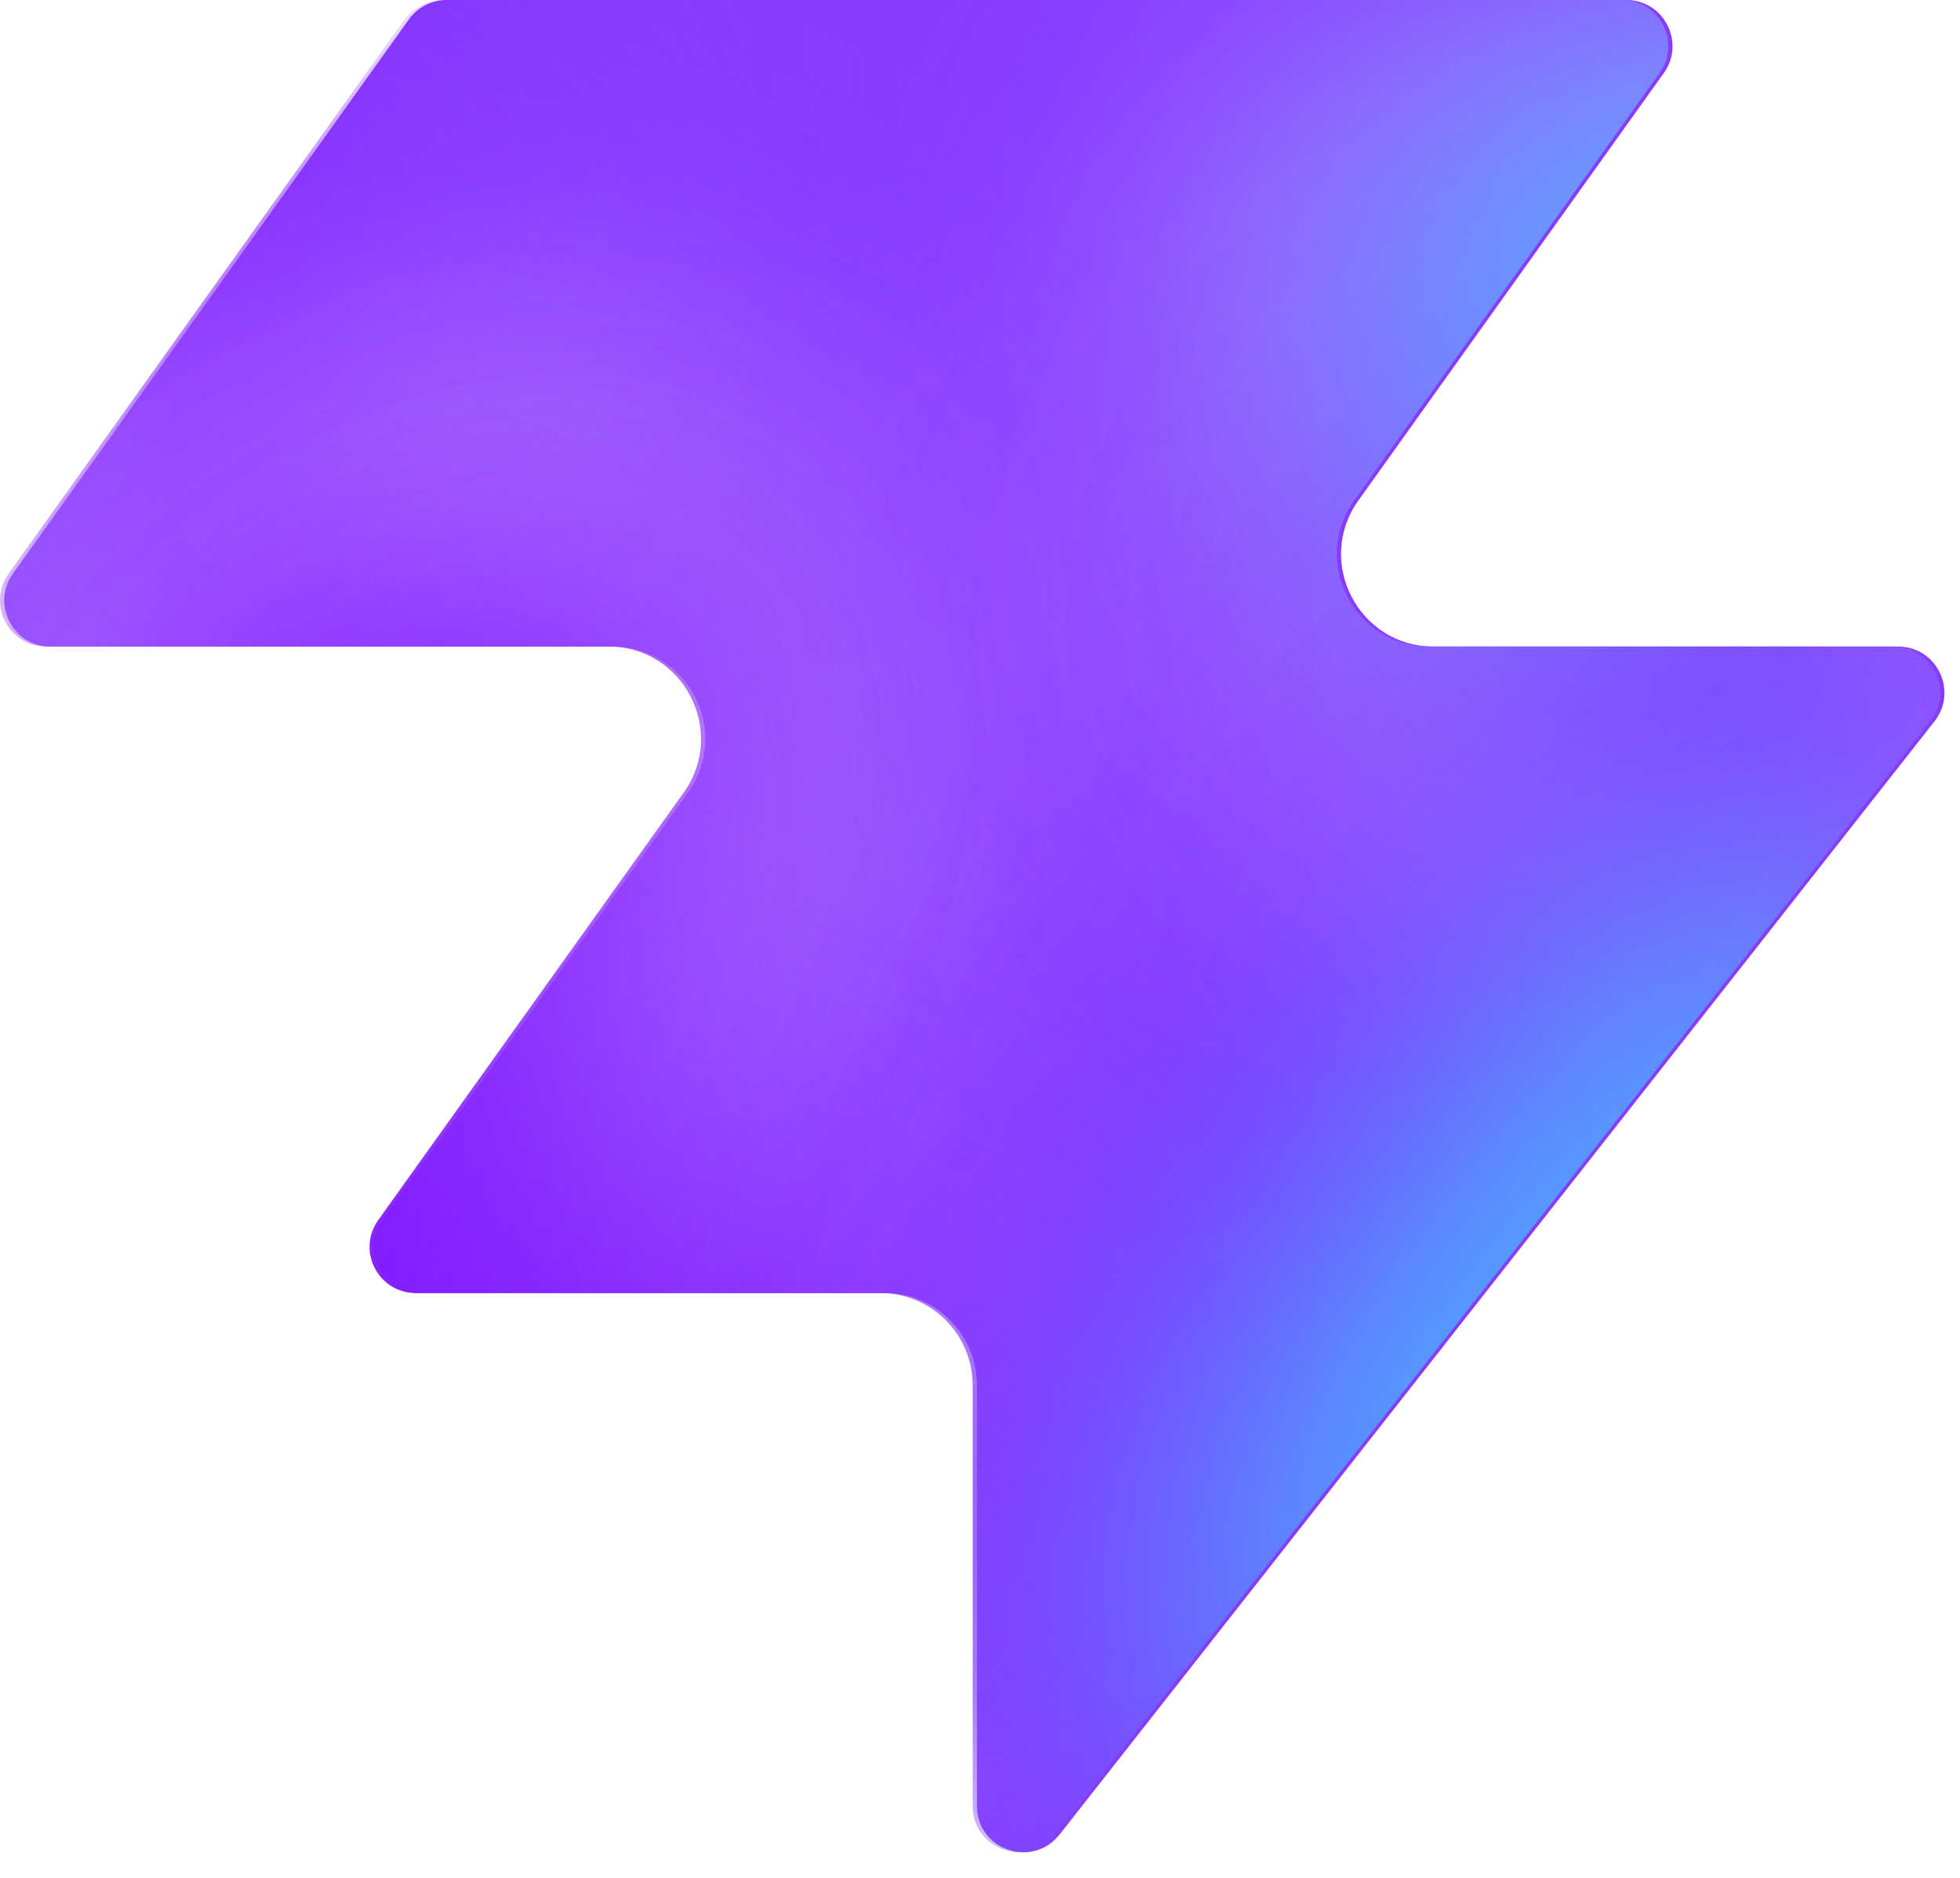
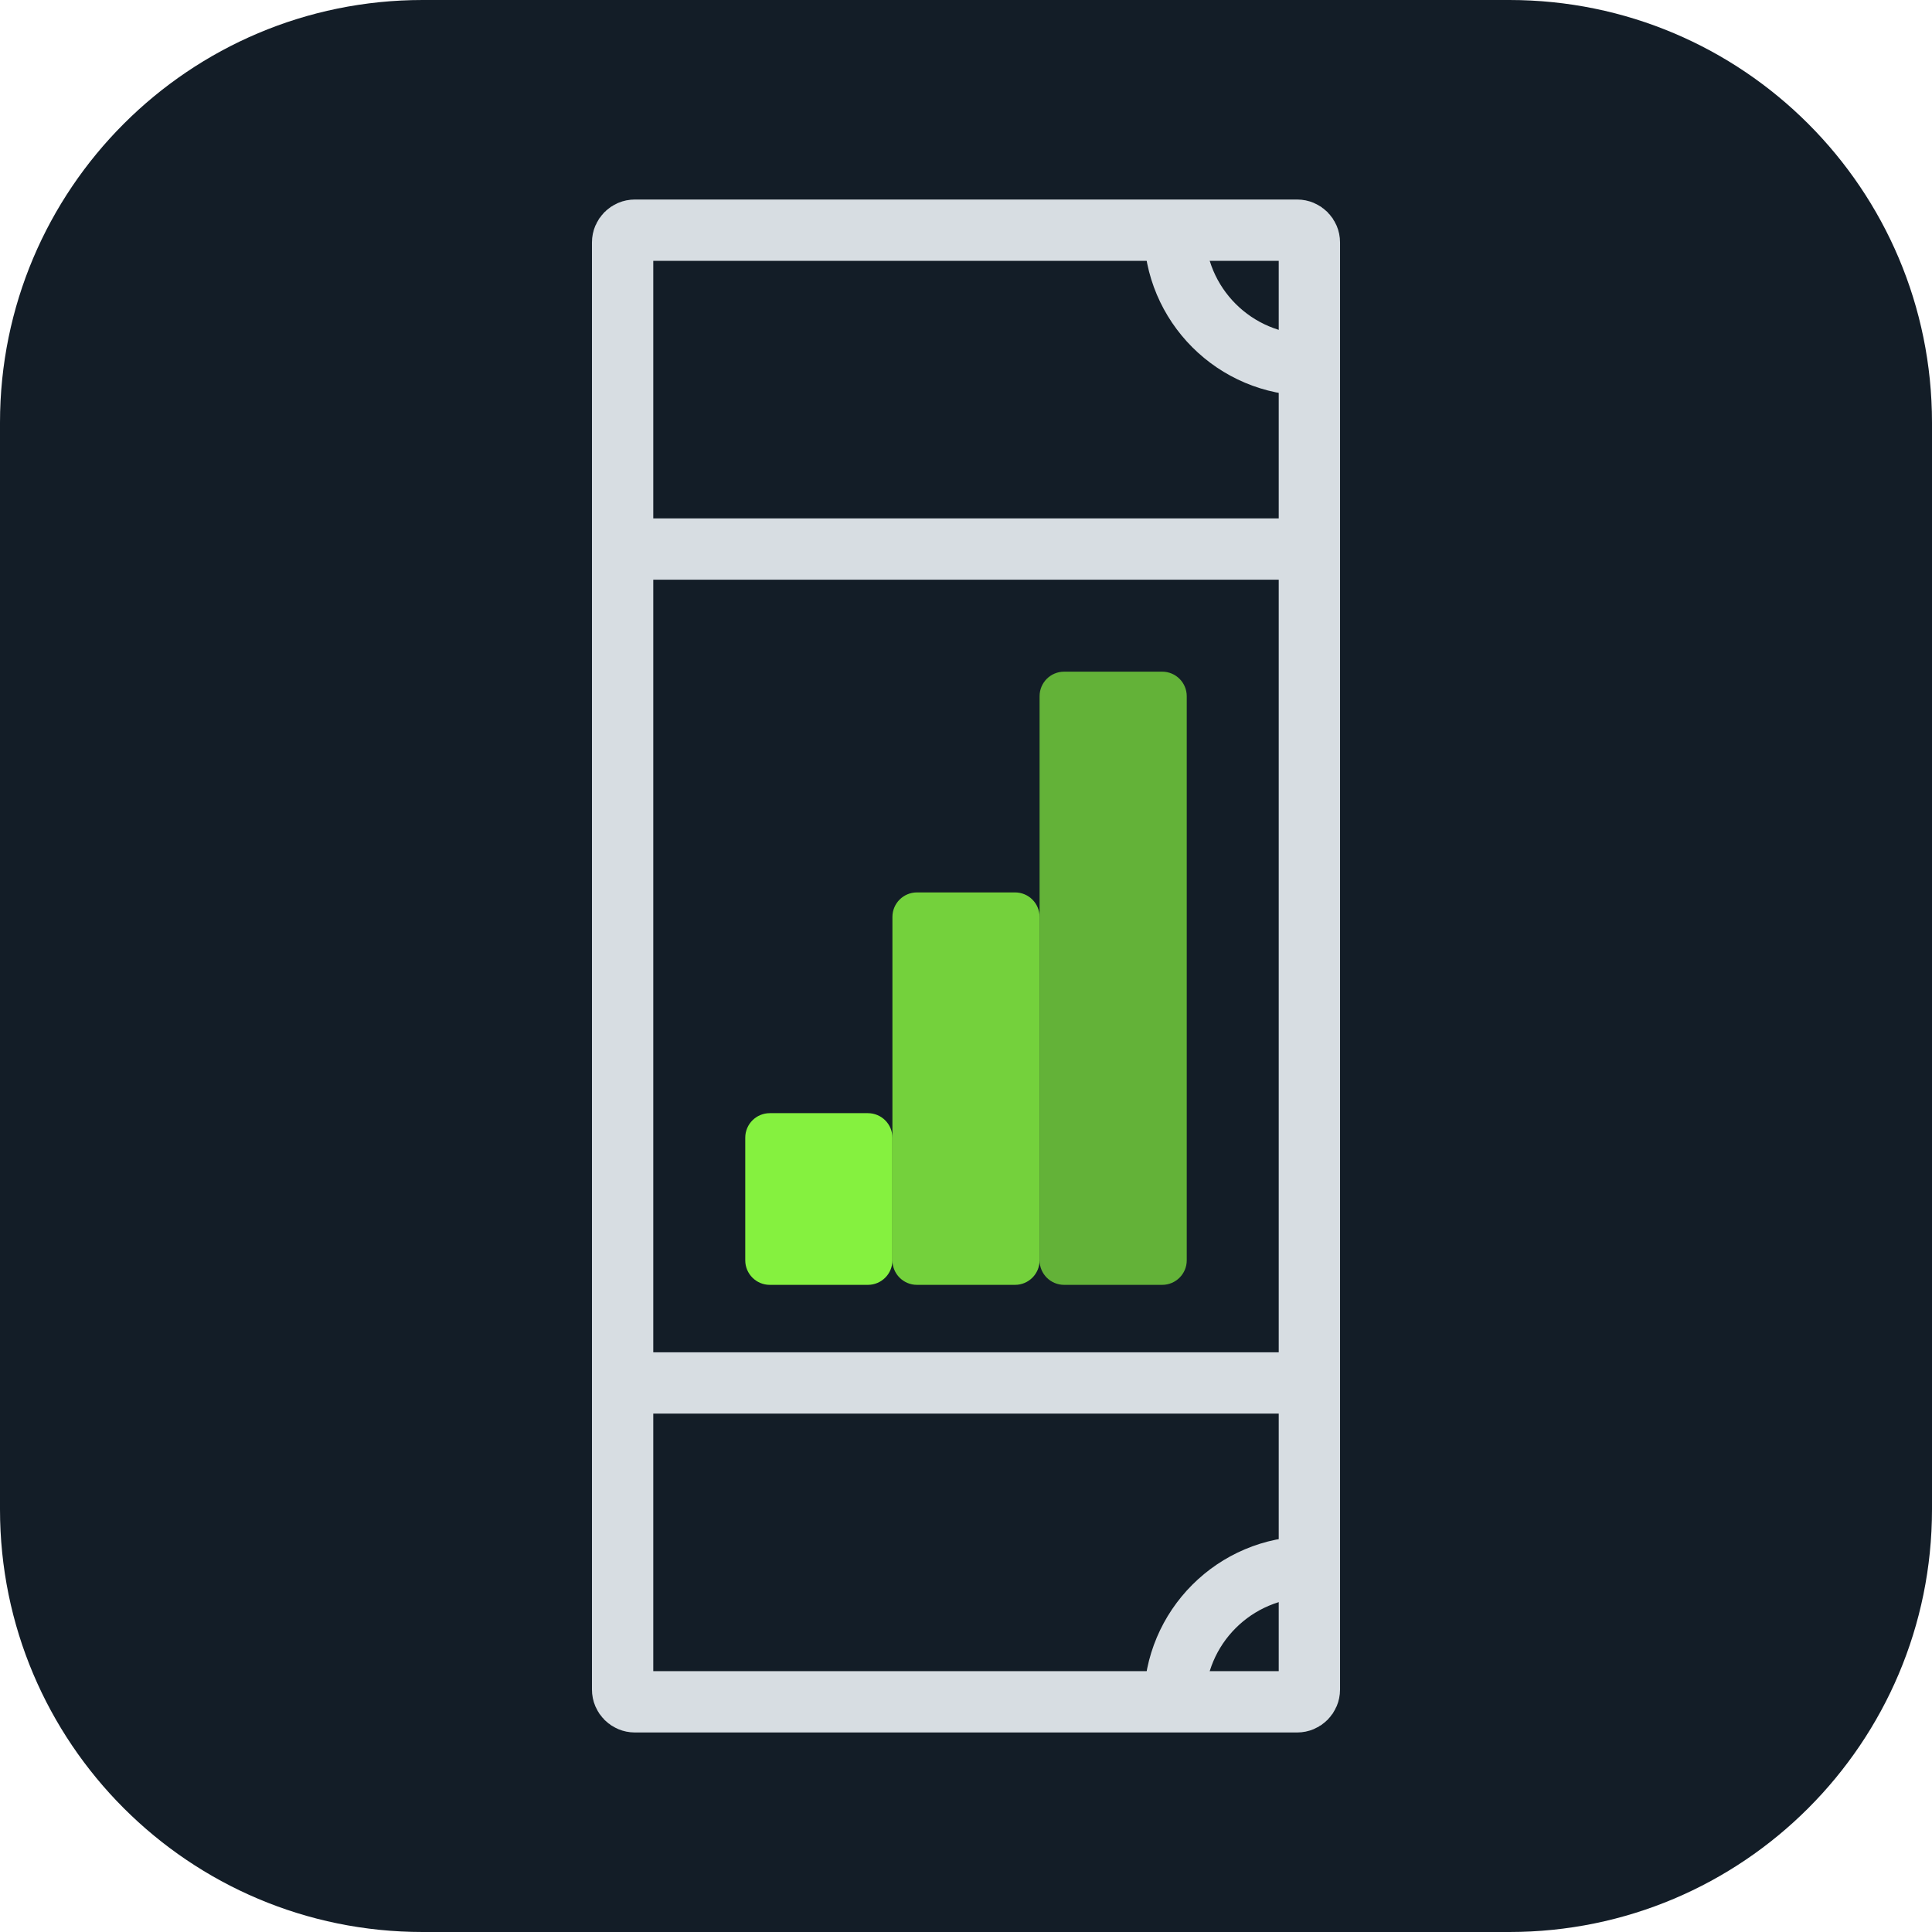
- <svg xmlns="http://www.w3.org/2000/svg" width="48" height="46" fill="none" viewBox="0 0 48 46">
-   <path fill="#863bff" d="M25.946 44.938c-.664.845-2.021.375-2.021-.698V33.937a2.26 2.26 0 0 0-2.262-2.262H10.287c-.92 0-1.456-1.04-.92-1.788l7.48-10.471c1.07-1.497 0-3.578-1.842-3.578H1.237c-.92 0-1.456-1.04-.92-1.788L10.013.474c.214-.297.556-.474.92-.474h28.894c.92 0 1.456 1.04.92 1.788l-7.48 10.471c-1.07 1.498 0 3.579 1.842 3.579h11.377c.943 0 1.473 1.088.89 1.83L25.947 44.94z" style="fill:#863bff;fill:color(display-p3 .525 .23 1);fill-opacity:1" />
-   <mask id="a" width="48" height="46" x="0" y="0" maskUnits="userSpaceOnUse" style="mask-type:alpha">
-     <path fill="#000" d="M25.842 44.938c-.664.844-2.021.375-2.021-.698V33.937a2.26 2.26 0 0 0-2.262-2.262H10.183c-.92 0-1.456-1.04-.92-1.788l7.48-10.471c1.07-1.498 0-3.579-1.842-3.579H1.133c-.92 0-1.456-1.04-.92-1.787L9.91.473c.214-.297.556-.474.92-.474h28.894c.92 0 1.456 1.04.92 1.788l-7.48 10.471c-1.07 1.498 0 3.578 1.842 3.578h11.377c.943 0 1.473 1.088.89 1.832L25.843 44.94z" style="fill:#000;fill-opacity:1" />
-   </mask>
-   <g mask="url(#a)">
-     <g filter="url(#b)">
-       <ellipse cx="5.508" cy="14.704" fill="#ede6ff" rx="5.508" ry="14.704" style="fill:#ede6ff;fill:color(display-p3 .927 .903 1);fill-opacity:1" transform="matrix(.00324 1 1 -.00324 -4.47 31.516)" />
+ <svg xmlns="http://www.w3.org/2000/svg" viewBox="0 0 64 64">
+   <rect width="64" height="64" rx="14" fill="#131d27" />
+   <svg x="16" y="6" width="32" height="52" viewBox="0 0 64 128">
+     <g fill="none" stroke="#d7dde2" stroke-width="5" stroke-linejoin="round">
+       <rect x="4" y="4" width="56" height="120" rx="1" />
+       <path d="M4 30H60M4 98H60" />
+       <path d="M60 15a11 11 0 0 1-11-11M60 113a11 11 0 0 0-11 11" />
    </g>
-     <g filter="url(#c)">
-       <ellipse cx="10.399" cy="29.851" fill="#ede6ff" rx="10.399" ry="29.851" style="fill:#ede6ff;fill:color(display-p3 .927 .903 1);fill-opacity:1" transform="matrix(.00324 1 1 -.00324 -39.328 7.883)" />
+     <g fill="#85f13f">
+       <rect x="14" y="76" width="12" height="14" rx="2" />
+       <rect x="26" y="58" width="12" height="32" rx="2" opacity=".85" />
+       <rect x="38" y="40" width="12" height="50" rx="2" opacity=".7" />
    </g>
-     <g filter="url(#d)">
-       <ellipse cx="5.508" cy="30.487" fill="#7e14ff" rx="5.508" ry="30.487" style="fill:#7e14ff;fill:color(display-p3 .492 .077 1);fill-opacity:1" transform="rotate(89.814 -25.913 -14.639)scale(1 -1)" />
-     </g>
-     <g filter="url(#e)">
-       <ellipse cx="5.508" cy="30.599" fill="#7e14ff" rx="5.508" ry="30.599" style="fill:#7e14ff;fill:color(display-p3 .492 .077 1);fill-opacity:1" transform="rotate(89.814 -32.644 -3.334)scale(1 -1)" />
-     </g>
-     <g filter="url(#f)">
-       <ellipse cx="5.508" cy="30.599" fill="#7e14ff" rx="5.508" ry="30.599" style="fill:#7e14ff;fill:color(display-p3 .492 .077 1);fill-opacity:1" transform="matrix(.00324 1 1 -.00324 -34.34 30.47)" />
-     </g>
-     <g filter="url(#g)">
-       <ellipse cx="14.072" cy="22.078" fill="#ede6ff" rx="14.072" ry="22.078" style="fill:#ede6ff;fill:color(display-p3 .927 .903 1);fill-opacity:1" transform="rotate(93.35 24.506 48.493)scale(-1 1)" />
-     </g>
-     <g filter="url(#h)">
-       <ellipse cx="3.47" cy="21.501" fill="#7e14ff" rx="3.47" ry="21.501" style="fill:#7e14ff;fill:color(display-p3 .492 .077 1);fill-opacity:1" transform="rotate(89.009 28.708 47.59)scale(-1 1)" />
-     </g>
-     <g filter="url(#i)">
-       <ellipse cx="3.47" cy="21.501" fill="#7e14ff" rx="3.47" ry="21.501" style="fill:#7e14ff;fill:color(display-p3 .492 .077 1);fill-opacity:1" transform="rotate(89.009 28.708 47.59)scale(-1 1)" />
-     </g>
-     <g filter="url(#j)">
-       <ellipse cx=".387" cy="8.972" fill="#7e14ff" rx="4.407" ry="29.108" style="fill:#7e14ff;fill:color(display-p3 .492 .077 1);fill-opacity:1" transform="rotate(39.51 .387 8.972)" />
-     </g>
-     <g filter="url(#k)">
-       <ellipse cx="47.523" cy="-6.092" fill="#7e14ff" rx="4.407" ry="29.108" style="fill:#7e14ff;fill:color(display-p3 .492 .077 1);fill-opacity:1" transform="rotate(37.892 47.523 -6.092)" />
-     </g>
-     <g filter="url(#l)">
-       <ellipse cx="41.412" cy="6.333" fill="#47bfff" rx="5.971" ry="9.665" style="fill:#47bfff;fill:color(display-p3 .28 .748 1);fill-opacity:1" transform="rotate(37.892 41.412 6.333)" />
-     </g>
-     <g filter="url(#m)">
-       <ellipse cx="-1.879" cy="38.332" fill="#7e14ff" rx="4.407" ry="29.108" style="fill:#7e14ff;fill:color(display-p3 .492 .077 1);fill-opacity:1" transform="rotate(37.892 -1.88 38.332)" />
-     </g>
-     <g filter="url(#n)">
-       <ellipse cx="-1.879" cy="38.332" fill="#7e14ff" rx="4.407" ry="29.108" style="fill:#7e14ff;fill:color(display-p3 .492 .077 1);fill-opacity:1" transform="rotate(37.892 -1.88 38.332)" />
-     </g>
-     <g filter="url(#o)">
-       <ellipse cx="35.651" cy="29.907" fill="#7e14ff" rx="4.407" ry="29.108" style="fill:#7e14ff;fill:color(display-p3 .492 .077 1);fill-opacity:1" transform="rotate(37.892 35.651 29.907)" />
-     </g>
-     <g filter="url(#p)">
-       <ellipse cx="38.418" cy="32.4" fill="#47bfff" rx="5.971" ry="15.297" style="fill:#47bfff;fill:color(display-p3 .28 .748 1);fill-opacity:1" transform="rotate(37.892 38.418 32.4)" />
-     </g>
-   </g>
-   <defs>
-     <filter id="b" width="60.045" height="41.654" x="-19.77" y="16.149" color-interpolation-filters="sRGB" filterUnits="userSpaceOnUse">
-       <feFlood flood-opacity="0" result="BackgroundImageFix" />
-       <feBlend in="SourceGraphic" in2="BackgroundImageFix" result="shape" />
-       <feGaussianBlur result="effect1_foregroundBlur_2002_17158" stdDeviation="7.659" />
-     </filter>
-     <filter id="c" width="90.34" height="51.437" x="-54.613" y="-7.533" color-interpolation-filters="sRGB" filterUnits="userSpaceOnUse">
-       <feFlood flood-opacity="0" result="BackgroundImageFix" />
-       <feBlend in="SourceGraphic" in2="BackgroundImageFix" result="shape" />
-       <feGaussianBlur result="effect1_foregroundBlur_2002_17158" stdDeviation="7.659" />
-     </filter>
-     <filter id="d" width="79.355" height="29.4" x="-49.64" y="2.03" color-interpolation-filters="sRGB" filterUnits="userSpaceOnUse">
-       <feFlood flood-opacity="0" result="BackgroundImageFix" />
-       <feBlend in="SourceGraphic" in2="BackgroundImageFix" result="shape" />
-       <feGaussianBlur result="effect1_foregroundBlur_2002_17158" stdDeviation="4.596" />
-     </filter>
-     <filter id="e" width="79.579" height="29.4" x="-45.045" y="20.029" color-interpolation-filters="sRGB" filterUnits="userSpaceOnUse">
-       <feFlood flood-opacity="0" result="BackgroundImageFix" />
-       <feBlend in="SourceGraphic" in2="BackgroundImageFix" result="shape" />
-       <feGaussianBlur result="effect1_foregroundBlur_2002_17158" stdDeviation="4.596" />
-     </filter>
-     <filter id="f" width="79.579" height="29.4" x="-43.513" y="21.178" color-interpolation-filters="sRGB" filterUnits="userSpaceOnUse">
-       <feFlood flood-opacity="0" result="BackgroundImageFix" />
-       <feBlend in="SourceGraphic" in2="BackgroundImageFix" result="shape" />
-       <feGaussianBlur result="effect1_foregroundBlur_2002_17158" stdDeviation="4.596" />
-     </filter>
-     <filter id="g" width="74.749" height="58.852" x="15.756" y="-17.901" color-interpolation-filters="sRGB" filterUnits="userSpaceOnUse">
-       <feFlood flood-opacity="0" result="BackgroundImageFix" />
-       <feBlend in="SourceGraphic" in2="BackgroundImageFix" result="shape" />
-       <feGaussianBlur result="effect1_foregroundBlur_2002_17158" stdDeviation="7.659" />
-     </filter>
-     <filter id="h" width="61.377" height="25.362" x="23.548" y="2.284" color-interpolation-filters="sRGB" filterUnits="userSpaceOnUse">
-       <feFlood flood-opacity="0" result="BackgroundImageFix" />
-       <feBlend in="SourceGraphic" in2="BackgroundImageFix" result="shape" />
-       <feGaussianBlur result="effect1_foregroundBlur_2002_17158" stdDeviation="4.596" />
-     </filter>
-     <filter id="i" width="61.377" height="25.362" x="23.548" y="2.284" color-interpolation-filters="sRGB" filterUnits="userSpaceOnUse">
-       <feFlood flood-opacity="0" result="BackgroundImageFix" />
-       <feBlend in="SourceGraphic" in2="BackgroundImageFix" result="shape" />
-       <feGaussianBlur result="effect1_foregroundBlur_2002_17158" stdDeviation="4.596" />
-     </filter>
-     <filter id="j" width="56.045" height="63.649" x="-27.636" y="-22.853" color-interpolation-filters="sRGB" filterUnits="userSpaceOnUse">
-       <feFlood flood-opacity="0" result="BackgroundImageFix" />
-       <feBlend in="SourceGraphic" in2="BackgroundImageFix" result="shape" />
-       <feGaussianBlur result="effect1_foregroundBlur_2002_17158" stdDeviation="4.596" />
-     </filter>
-     <filter id="k" width="54.814" height="64.646" x="20.116" y="-38.415" color-interpolation-filters="sRGB" filterUnits="userSpaceOnUse">
-       <feFlood flood-opacity="0" result="BackgroundImageFix" />
-       <feBlend in="SourceGraphic" in2="BackgroundImageFix" result="shape" />
-       <feGaussianBlur result="effect1_foregroundBlur_2002_17158" stdDeviation="4.596" />
-     </filter>
-     <filter id="l" width="33.541" height="35.313" x="24.641" y="-11.323" color-interpolation-filters="sRGB" filterUnits="userSpaceOnUse">
-       <feFlood flood-opacity="0" result="BackgroundImageFix" />
-       <feBlend in="SourceGraphic" in2="BackgroundImageFix" result="shape" />
-       <feGaussianBlur result="effect1_foregroundBlur_2002_17158" stdDeviation="4.596" />
-     </filter>
-     <filter id="m" width="54.814" height="64.646" x="-29.286" y="6.009" color-interpolation-filters="sRGB" filterUnits="userSpaceOnUse">
-       <feFlood flood-opacity="0" result="BackgroundImageFix" />
-       <feBlend in="SourceGraphic" in2="BackgroundImageFix" result="shape" />
-       <feGaussianBlur result="effect1_foregroundBlur_2002_17158" stdDeviation="4.596" />
-     </filter>
-     <filter id="n" width="54.814" height="64.646" x="-29.286" y="6.009" color-interpolation-filters="sRGB" filterUnits="userSpaceOnUse">
-       <feFlood flood-opacity="0" result="BackgroundImageFix" />
-       <feBlend in="SourceGraphic" in2="BackgroundImageFix" result="shape" />
-       <feGaussianBlur result="effect1_foregroundBlur_2002_17158" stdDeviation="4.596" />
-     </filter>
-     <filter id="o" width="54.814" height="64.646" x="8.244" y="-2.416" color-interpolation-filters="sRGB" filterUnits="userSpaceOnUse">
-       <feFlood flood-opacity="0" result="BackgroundImageFix" />
-       <feBlend in="SourceGraphic" in2="BackgroundImageFix" result="shape" />
-       <feGaussianBlur result="effect1_foregroundBlur_2002_17158" stdDeviation="4.596" />
-     </filter>
-     <filter id="p" width="39.409" height="43.623" x="18.713" y="10.588" color-interpolation-filters="sRGB" filterUnits="userSpaceOnUse">
-       <feFlood flood-opacity="0" result="BackgroundImageFix" />
-       <feBlend in="SourceGraphic" in2="BackgroundImageFix" result="shape" />
-       <feGaussianBlur result="effect1_foregroundBlur_2002_17158" stdDeviation="4.596" />
-     </filter>
-   </defs>
+   </svg>
</svg>
